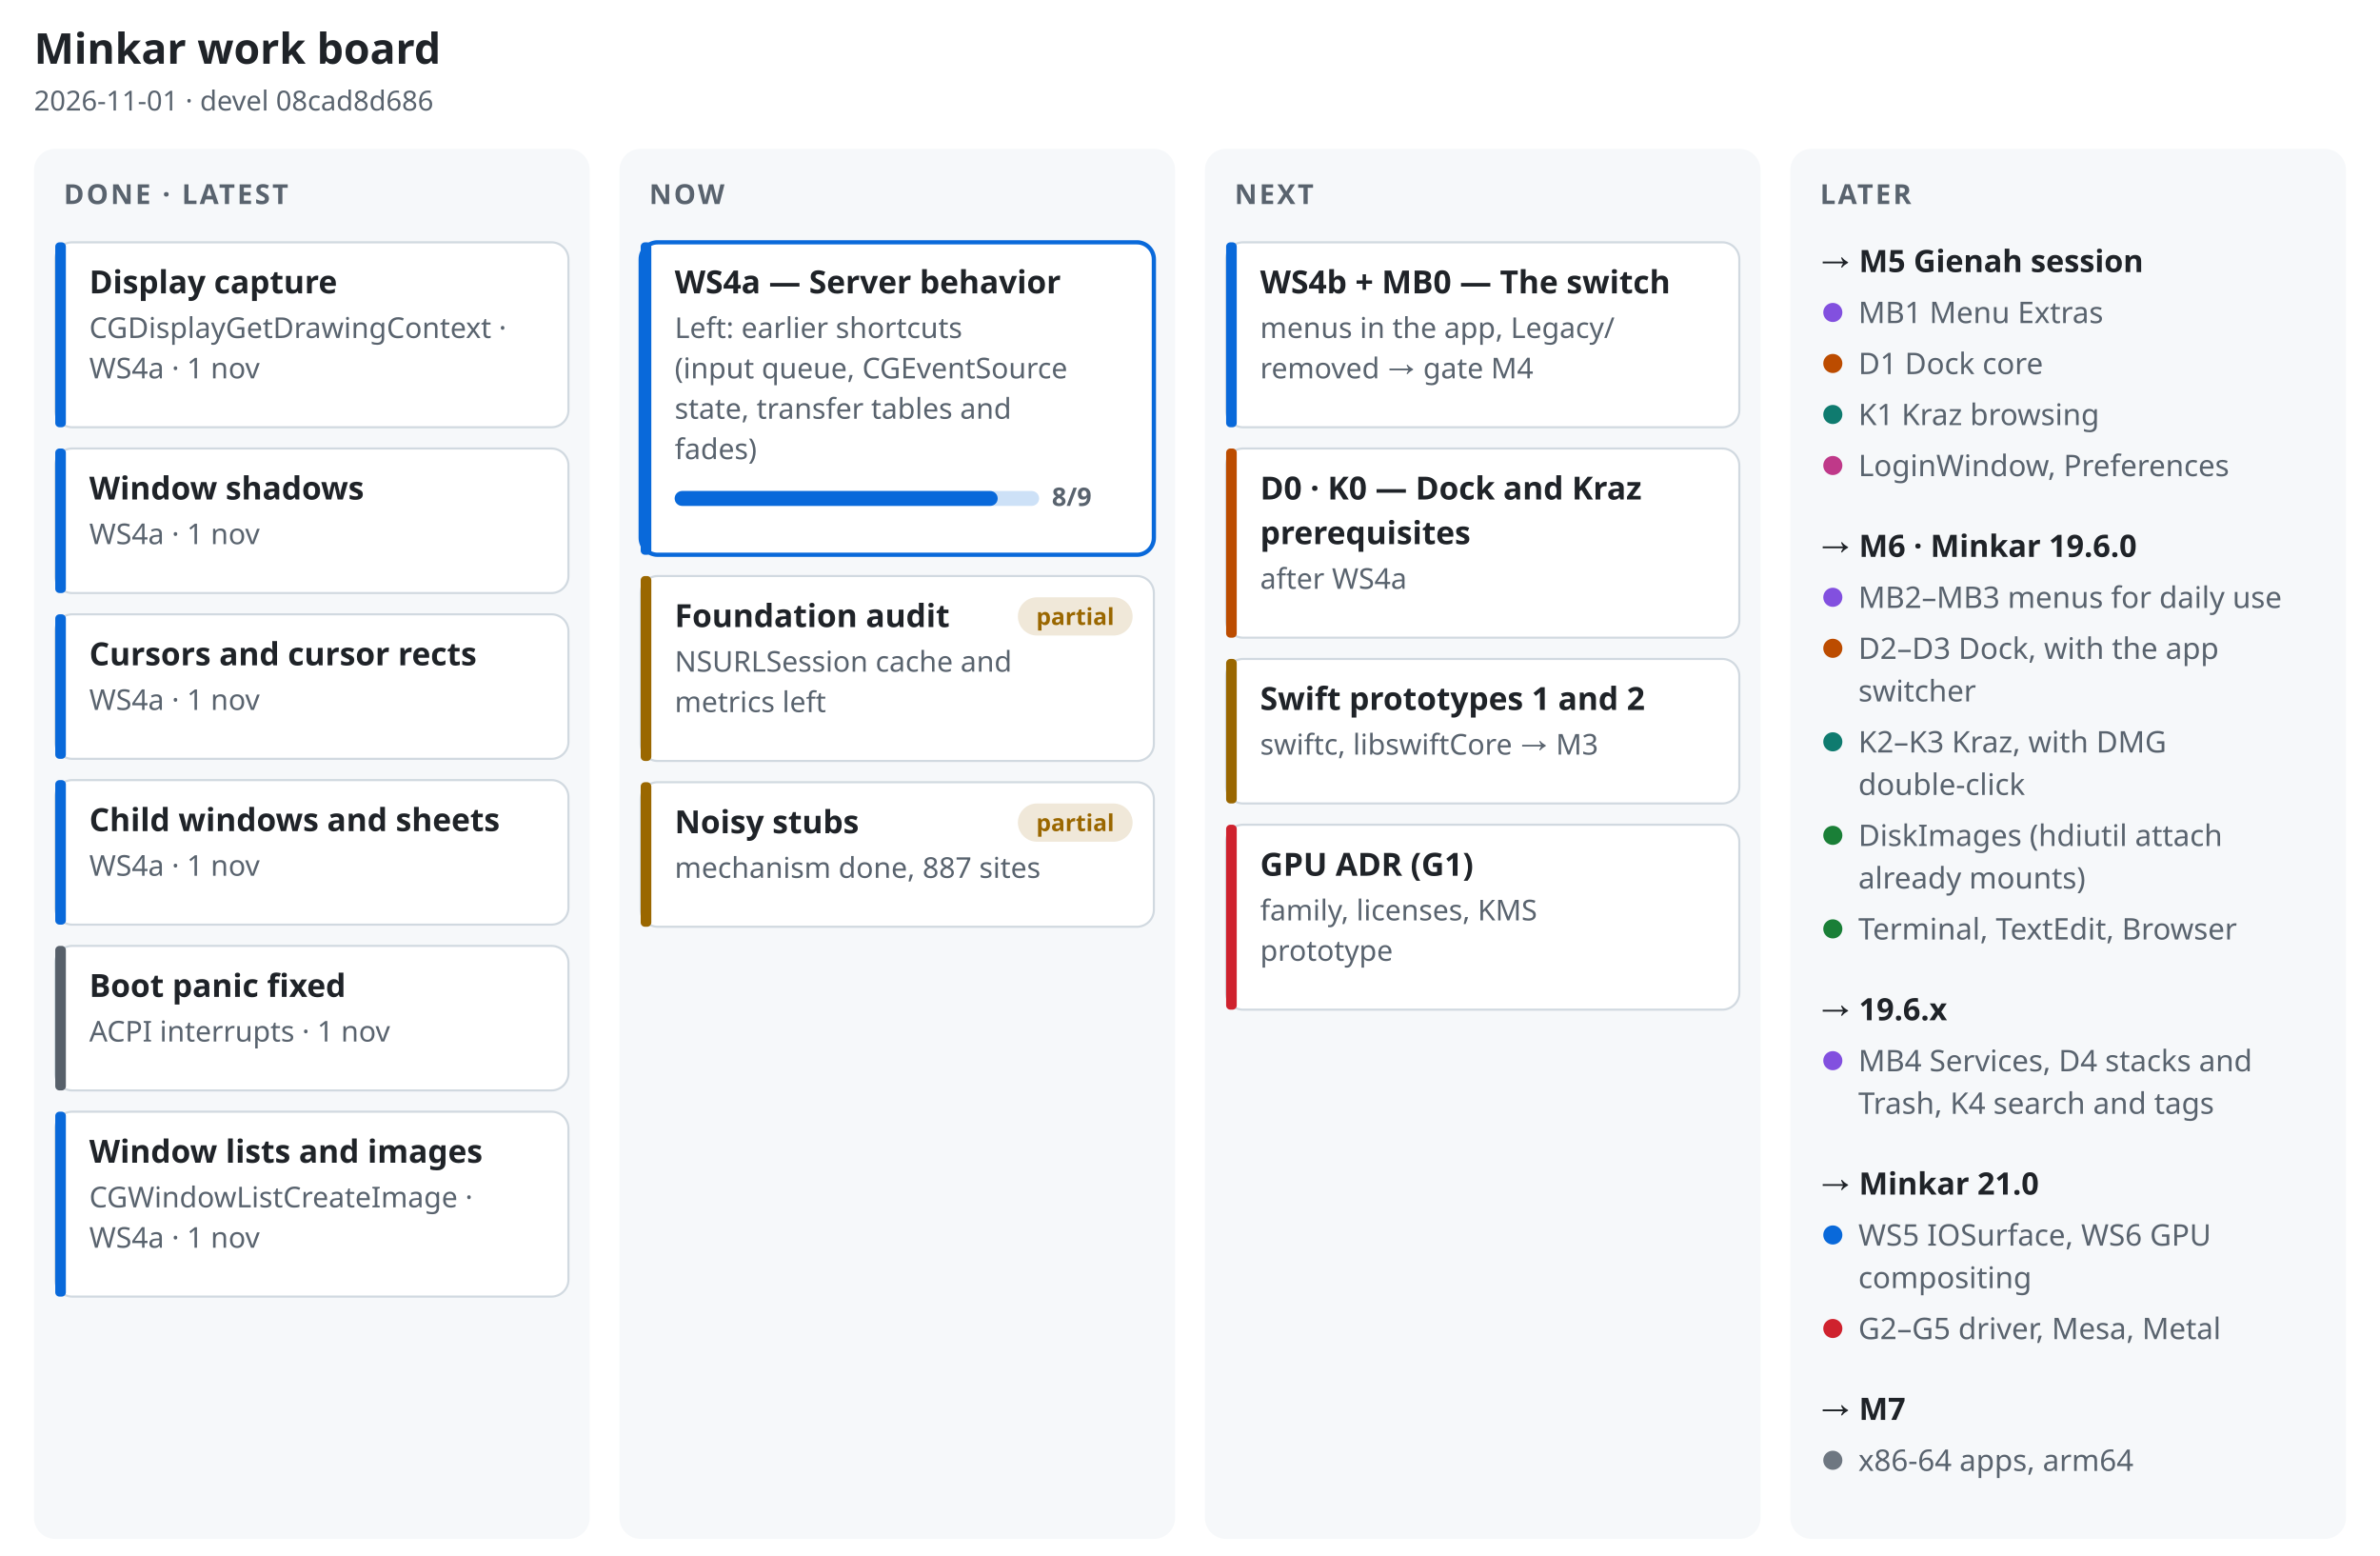
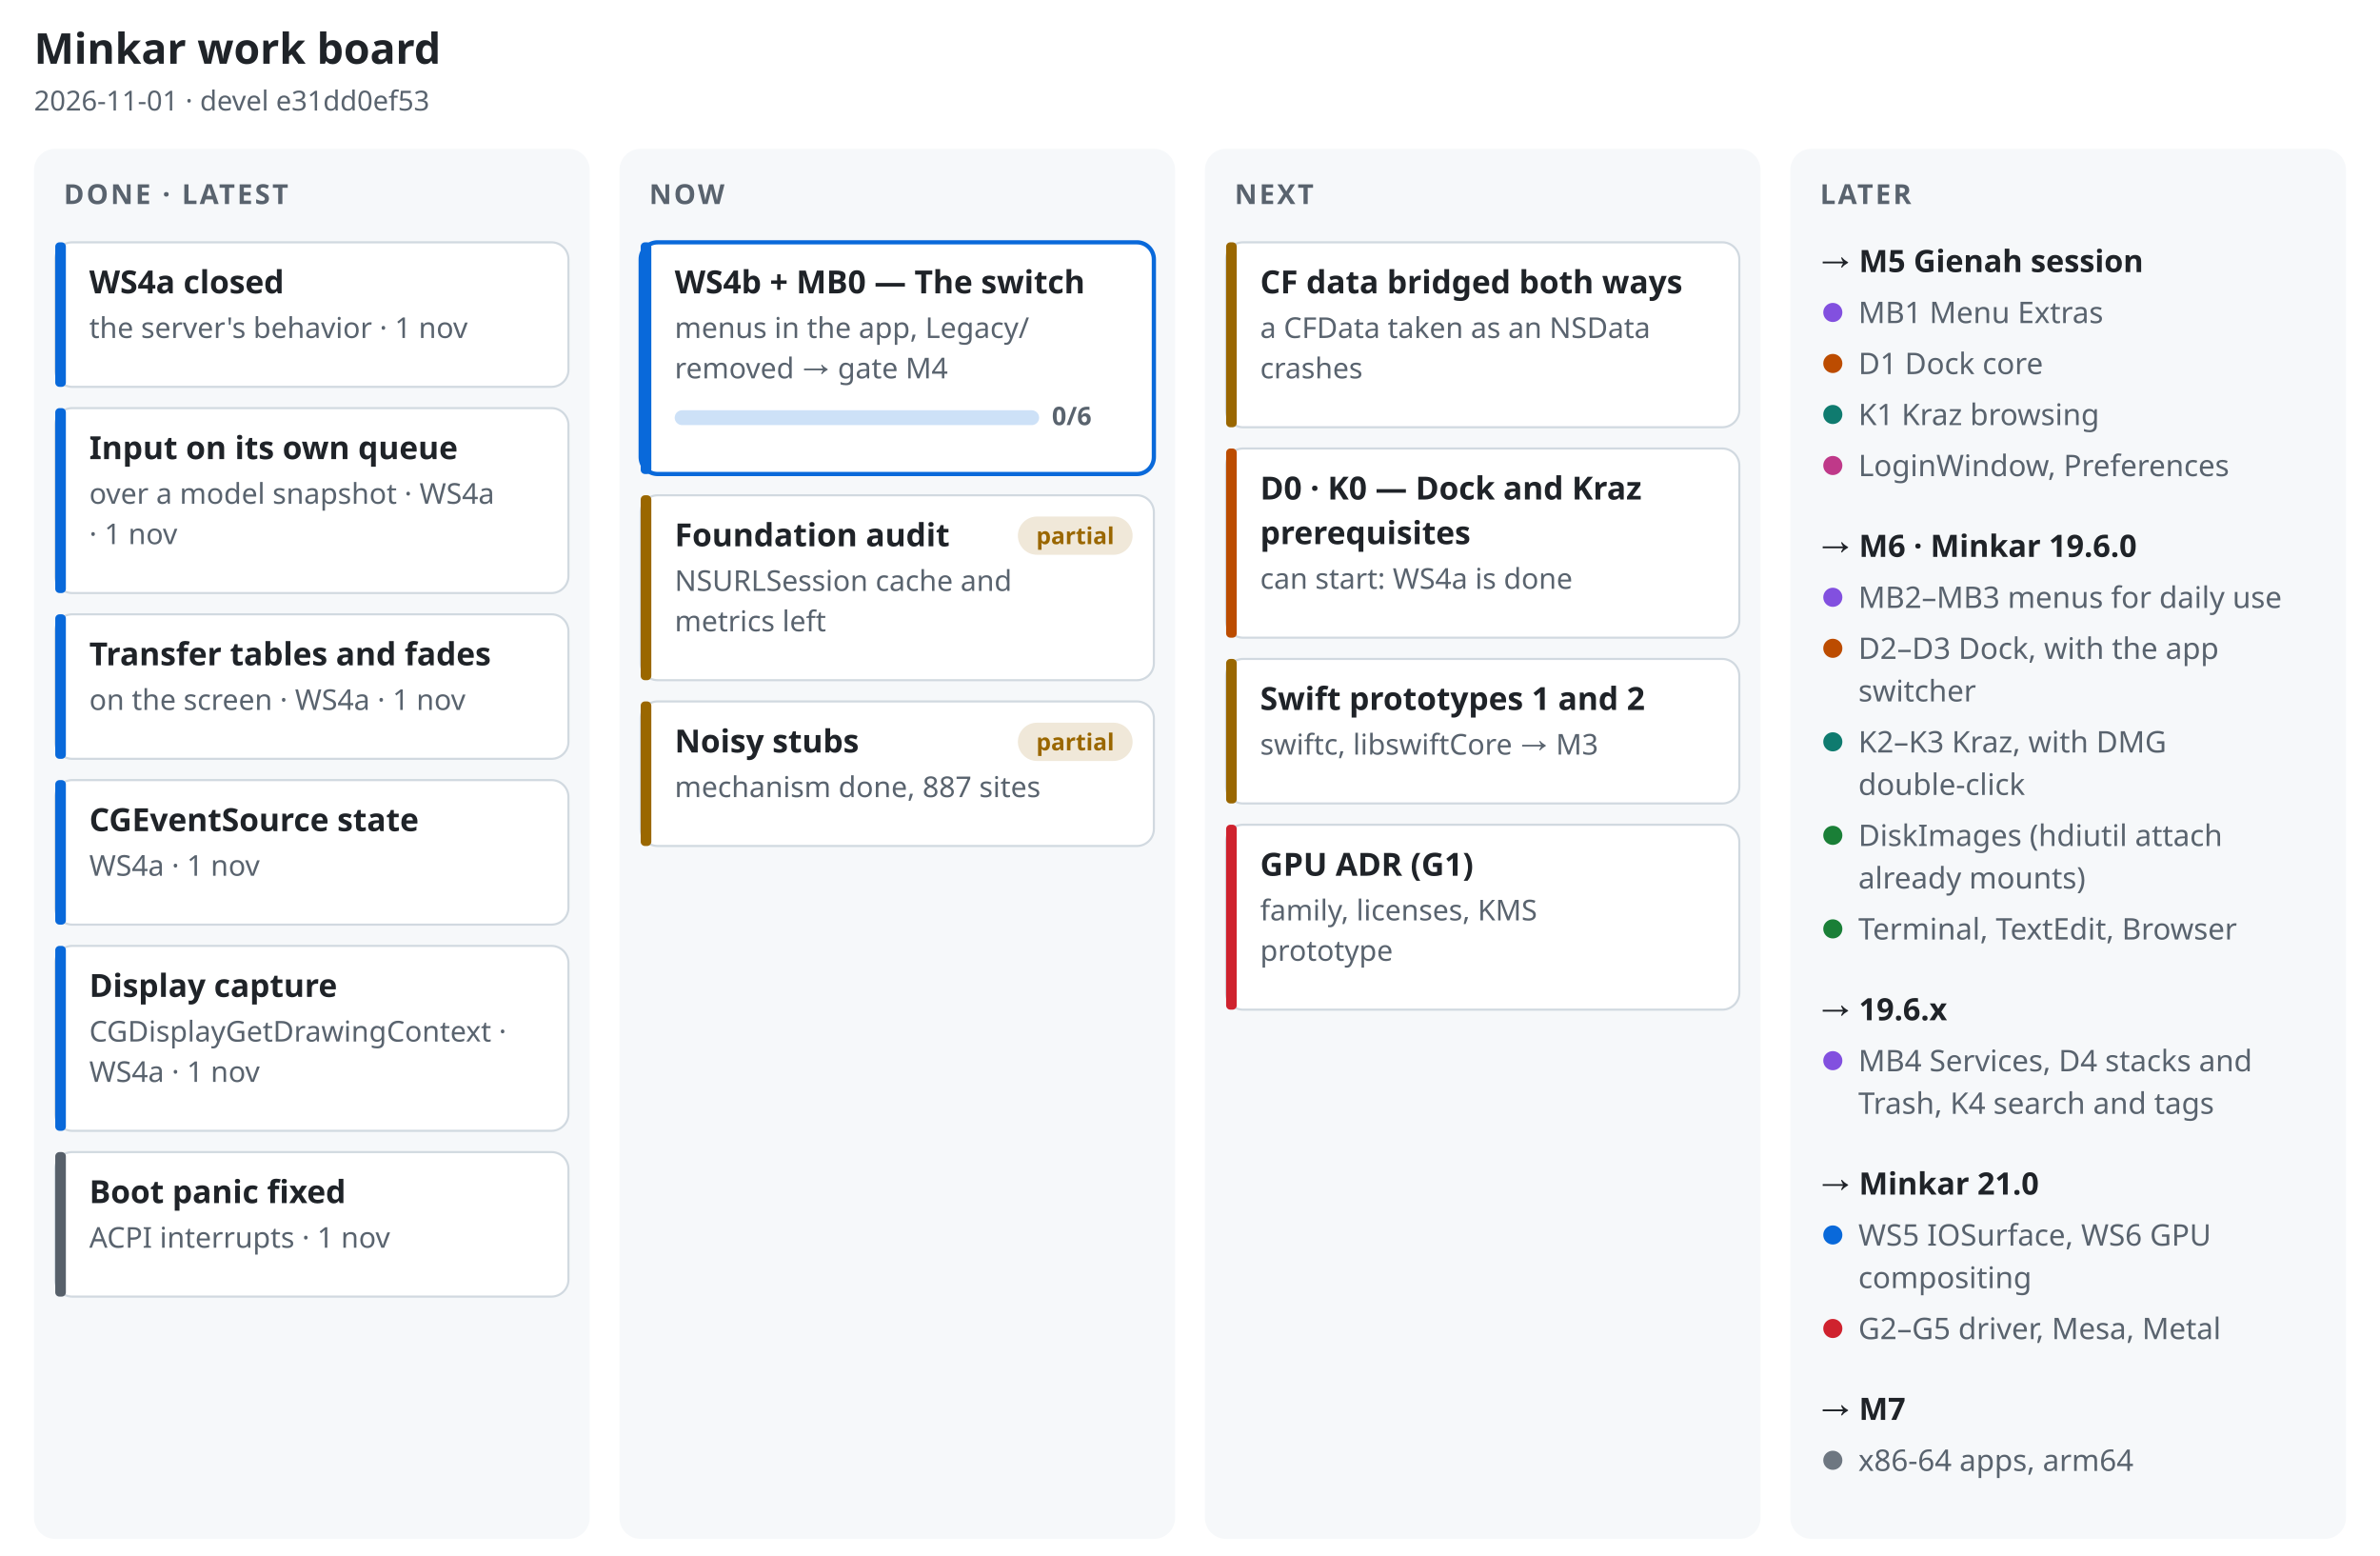
<svg xmlns="http://www.w3.org/2000/svg" width="1120" height="732" viewBox="0 0 1120 732" font-family="-apple-system, BlinkMacSystemFont, 'Segoe UI', 'Noto Sans', Helvetica, Arial, sans-serif" role="img" aria-label="Minkar work board, 2026-11-01">
  <rect width="1120" height="732" fill="#ffffff" />
  <text x="16" y="30" font-size="20" font-weight="700" fill="#1f2328" text-anchor="start">Minkar work board</text>
-   <text x="16" y="52" font-size="13" font-weight="400" fill="#59636e" text-anchor="start">2026-11-01 · devel 08cad8d686</text>
+   <text x="16" y="52" font-size="13" font-weight="400" fill="#59636e" text-anchor="start">2026-11-01 · devel e31dd0ef53</text>
  <rect x="16" y="70" width="261.5" height="654" rx="10" fill="#f6f8fa" />
  <text x="30" y="96" font-size="13" font-weight="700" fill="#59636e" text-anchor="start" letter-spacing=".08em">DONE · LATEST</text>
-   <rect x="26" y="114" width="241.5" height="87" rx="8" fill="#ffffff" stroke="#d1d9e0" stroke-width="1" />
-   <rect x="26" y="114" width="5" height="87" rx="2" fill="#0969da" />
-   <text x="42" y="138" font-size="15" font-weight="650" fill="#1f2328" text-anchor="start">Display capture</text>
-   <text x="42" y="159" font-size="13.5" font-weight="400" fill="#59636e" text-anchor="start">CGDisplayGetDrawingContext ·</text>
-   <text x="42" y="178" font-size="13.5" font-weight="400" fill="#59636e" text-anchor="start">WS4a · 1 nov</text>
-   <rect x="26" y="211" width="241.5" height="68" rx="8" fill="#ffffff" stroke="#d1d9e0" stroke-width="1" />
-   <rect x="26" y="211" width="5" height="68" rx="2" fill="#0969da" />
-   <text x="42" y="235" font-size="15" font-weight="650" fill="#1f2328" text-anchor="start">Window shadows</text>
-   <text x="42" y="256" font-size="13.5" font-weight="400" fill="#59636e" text-anchor="start">WS4a · 1 nov</text>
+   <rect x="26" y="114" width="241.5" height="68" rx="8" fill="#ffffff" stroke="#d1d9e0" stroke-width="1" />
+   <rect x="26" y="114" width="5" height="68" rx="2" fill="#0969da" />
+   <text x="42" y="138" font-size="15" font-weight="650" fill="#1f2328" text-anchor="start">WS4a closed</text>
+   <text x="42" y="159" font-size="13.5" font-weight="400" fill="#59636e" text-anchor="start">the server's behavior · 1 nov</text>
+   <rect x="26" y="192" width="241.5" height="87" rx="8" fill="#ffffff" stroke="#d1d9e0" stroke-width="1" />
+   <rect x="26" y="192" width="5" height="87" rx="2" fill="#0969da" />
+   <text x="42" y="216" font-size="15" font-weight="650" fill="#1f2328" text-anchor="start">Input on its own queue</text>
+   <text x="42" y="237" font-size="13.5" font-weight="400" fill="#59636e" text-anchor="start">over a model snapshot · WS4a</text>
+   <text x="42" y="256" font-size="13.5" font-weight="400" fill="#59636e" text-anchor="start">· 1 nov</text>
  <rect x="26" y="289" width="241.5" height="68" rx="8" fill="#ffffff" stroke="#d1d9e0" stroke-width="1" />
  <rect x="26" y="289" width="5" height="68" rx="2" fill="#0969da" />
-   <text x="42" y="313" font-size="15" font-weight="650" fill="#1f2328" text-anchor="start">Cursors and cursor rects</text>
-   <text x="42" y="334" font-size="13.5" font-weight="400" fill="#59636e" text-anchor="start">WS4a · 1 nov</text>
+   <text x="42" y="313" font-size="15" font-weight="650" fill="#1f2328" text-anchor="start">Transfer tables and fades</text>
+   <text x="42" y="334" font-size="13.5" font-weight="400" fill="#59636e" text-anchor="start">on the screen · WS4a · 1 nov</text>
  <rect x="26" y="367" width="241.5" height="68" rx="8" fill="#ffffff" stroke="#d1d9e0" stroke-width="1" />
  <rect x="26" y="367" width="5" height="68" rx="2" fill="#0969da" />
-   <text x="42" y="391" font-size="15" font-weight="650" fill="#1f2328" text-anchor="start">Child windows and sheets</text>
+   <text x="42" y="391" font-size="15" font-weight="650" fill="#1f2328" text-anchor="start">CGEventSource state</text>
  <text x="42" y="412" font-size="13.5" font-weight="400" fill="#59636e" text-anchor="start">WS4a · 1 nov</text>
-   <rect x="26" y="445" width="241.5" height="68" rx="8" fill="#ffffff" stroke="#d1d9e0" stroke-width="1" />
-   <rect x="26" y="445" width="5" height="68" rx="2" fill="#57606a" />
-   <text x="42" y="469" font-size="15" font-weight="650" fill="#1f2328" text-anchor="start">Boot panic fixed</text>
-   <text x="42" y="490" font-size="13.5" font-weight="400" fill="#59636e" text-anchor="start">ACPI interrupts · 1 nov</text>
-   <rect x="26" y="523" width="241.5" height="87" rx="8" fill="#ffffff" stroke="#d1d9e0" stroke-width="1" />
-   <rect x="26" y="523" width="5" height="87" rx="2" fill="#0969da" />
-   <text x="42" y="547" font-size="15" font-weight="650" fill="#1f2328" text-anchor="start">Window lists and images</text>
-   <text x="42" y="568" font-size="13.5" font-weight="400" fill="#59636e" text-anchor="start">CGWindowListCreateImage ·</text>
-   <text x="42" y="587" font-size="13.5" font-weight="400" fill="#59636e" text-anchor="start">WS4a · 1 nov</text>
+   <rect x="26" y="445" width="241.5" height="87" rx="8" fill="#ffffff" stroke="#d1d9e0" stroke-width="1" />
+   <rect x="26" y="445" width="5" height="87" rx="2" fill="#0969da" />
+   <text x="42" y="469" font-size="15" font-weight="650" fill="#1f2328" text-anchor="start">Display capture</text>
+   <text x="42" y="490" font-size="13.5" font-weight="400" fill="#59636e" text-anchor="start">CGDisplayGetDrawingContext ·</text>
+   <text x="42" y="509" font-size="13.5" font-weight="400" fill="#59636e" text-anchor="start">WS4a · 1 nov</text>
+   <rect x="26" y="542" width="241.5" height="68" rx="8" fill="#ffffff" stroke="#d1d9e0" stroke-width="1" />
+   <rect x="26" y="542" width="5" height="68" rx="2" fill="#57606a" />
+   <text x="42" y="566" font-size="15" font-weight="650" fill="#1f2328" text-anchor="start">Boot panic fixed</text>
+   <text x="42" y="587" font-size="13.5" font-weight="400" fill="#59636e" text-anchor="start">ACPI interrupts · 1 nov</text>
  <rect x="291.5" y="70" width="261.5" height="654" rx="10" fill="#f6f8fa" />
  <text x="305.5" y="96" font-size="13" font-weight="700" fill="#59636e" text-anchor="start" letter-spacing=".08em">NOW</text>
-   <rect x="301.5" y="114" width="241.5" height="147" rx="8" fill="#ffffff" stroke="#0969da" stroke-width="2" />
-   <rect x="301.5" y="114" width="5" height="147" rx="2" fill="#0969da" />
-   <text x="317.5" y="138" font-size="15" font-weight="650" fill="#1f2328" text-anchor="start">WS4a — Server behavior</text>
-   <text x="317.5" y="159" font-size="13.5" font-weight="400" fill="#59636e" text-anchor="start">Left: earlier shortcuts</text>
-   <text x="317.5" y="178" font-size="13.5" font-weight="400" fill="#59636e" text-anchor="start">(input queue, CGEventSource</text>
-   <text x="317.5" y="197" font-size="13.5" font-weight="400" fill="#59636e" text-anchor="start">state, transfer tables and</text>
-   <text x="317.5" y="216" font-size="13.5" font-weight="400" fill="#59636e" text-anchor="start">fades)</text>
-   <rect x="317.5" y="231" width="171.5" height="7" rx="3.5" fill="#0969da" fill-opacity=".2" />
-   <rect x="317.5" y="231" width="152" height="7" rx="3.5" fill="#0969da" />
-   <text x="495" y="238" font-size="12" font-weight="600" fill="#59636e" text-anchor="start">8/9</text>
-   <rect x="301.5" y="271" width="241.5" height="87" rx="8" fill="#ffffff" stroke="#d1d9e0" stroke-width="1" />
-   <rect x="301.5" y="271" width="5" height="87" rx="2" fill="#9a6700" />
-   <text x="317.5" y="295" font-size="15" font-weight="650" fill="#1f2328" text-anchor="start">Foundation audit</text>
-   <text x="317.5" y="316" font-size="13.5" font-weight="400" fill="#59636e" text-anchor="start">NSURLSession cache and</text>
-   <text x="317.5" y="335" font-size="13.5" font-weight="400" fill="#59636e" text-anchor="start">metrics left</text>
-   <rect x="479" y="281" width="54" height="18" rx="9" fill="#9a6700" fill-opacity=".15" />
-   <text x="506" y="294" font-size="11" font-weight="600" fill="#9a6700" text-anchor="middle">partial</text>
-   <rect x="301.5" y="368" width="241.5" height="68" rx="8" fill="#ffffff" stroke="#d1d9e0" stroke-width="1" />
-   <rect x="301.5" y="368" width="5" height="68" rx="2" fill="#9a6700" />
-   <text x="317.5" y="392" font-size="15" font-weight="650" fill="#1f2328" text-anchor="start">Noisy stubs</text>
-   <text x="317.5" y="413" font-size="13.5" font-weight="400" fill="#59636e" text-anchor="start">mechanism done, 887 sites</text>
-   <rect x="479" y="378" width="54" height="18" rx="9" fill="#9a6700" fill-opacity=".15" />
-   <text x="506" y="391" font-size="11" font-weight="600" fill="#9a6700" text-anchor="middle">partial</text>
+   <rect x="301.5" y="114" width="241.5" height="109" rx="8" fill="#ffffff" stroke="#0969da" stroke-width="2" />
+   <rect x="301.5" y="114" width="5" height="109" rx="2" fill="#0969da" />
+   <text x="317.5" y="138" font-size="15" font-weight="650" fill="#1f2328" text-anchor="start">WS4b + MB0 — The switch</text>
+   <text x="317.5" y="159" font-size="13.5" font-weight="400" fill="#59636e" text-anchor="start">menus in the app, Legacy/</text>
+   <text x="317.5" y="178" font-size="13.5" font-weight="400" fill="#59636e" text-anchor="start">removed → gate M4</text>
+   <rect x="317.5" y="193" width="171.5" height="7" rx="3.5" fill="#0969da" fill-opacity=".2" />
+   <rect x="317.5" y="193" width="0" height="7" rx="3.5" fill="#0969da" />
+   <text x="495" y="200" font-size="12" font-weight="600" fill="#59636e" text-anchor="start">0/6</text>
+   <rect x="301.5" y="233" width="241.5" height="87" rx="8" fill="#ffffff" stroke="#d1d9e0" stroke-width="1" />
+   <rect x="301.5" y="233" width="5" height="87" rx="2" fill="#9a6700" />
+   <text x="317.5" y="257" font-size="15" font-weight="650" fill="#1f2328" text-anchor="start">Foundation audit</text>
+   <text x="317.5" y="278" font-size="13.5" font-weight="400" fill="#59636e" text-anchor="start">NSURLSession cache and</text>
+   <text x="317.5" y="297" font-size="13.5" font-weight="400" fill="#59636e" text-anchor="start">metrics left</text>
+   <rect x="479" y="243" width="54" height="18" rx="9" fill="#9a6700" fill-opacity=".15" />
+   <text x="506" y="256" font-size="11" font-weight="600" fill="#9a6700" text-anchor="middle">partial</text>
+   <rect x="301.5" y="330" width="241.5" height="68" rx="8" fill="#ffffff" stroke="#d1d9e0" stroke-width="1" />
+   <rect x="301.5" y="330" width="5" height="68" rx="2" fill="#9a6700" />
+   <text x="317.5" y="354" font-size="15" font-weight="650" fill="#1f2328" text-anchor="start">Noisy stubs</text>
+   <text x="317.5" y="375" font-size="13.5" font-weight="400" fill="#59636e" text-anchor="start">mechanism done, 887 sites</text>
+   <rect x="479" y="340" width="54" height="18" rx="9" fill="#9a6700" fill-opacity=".15" />
+   <text x="506" y="353" font-size="11" font-weight="600" fill="#9a6700" text-anchor="middle">partial</text>
  <rect x="567" y="70" width="261.5" height="654" rx="10" fill="#f6f8fa" />
  <text x="581" y="96" font-size="13" font-weight="700" fill="#59636e" text-anchor="start" letter-spacing=".08em">NEXT</text>
  <rect x="577" y="114" width="241.5" height="87" rx="8" fill="#ffffff" stroke="#d1d9e0" stroke-width="1" />
-   <rect x="577" y="114" width="5" height="87" rx="2" fill="#0969da" />
-   <text x="593" y="138" font-size="15" font-weight="650" fill="#1f2328" text-anchor="start">WS4b + MB0 — The switch</text>
-   <text x="593" y="159" font-size="13.5" font-weight="400" fill="#59636e" text-anchor="start">menus in the app, Legacy/</text>
-   <text x="593" y="178" font-size="13.5" font-weight="400" fill="#59636e" text-anchor="start">removed → gate M4</text>
+   <rect x="577" y="114" width="5" height="87" rx="2" fill="#9a6700" />
+   <text x="593" y="138" font-size="15" font-weight="650" fill="#1f2328" text-anchor="start">CF data bridged both ways</text>
+   <text x="593" y="159" font-size="13.5" font-weight="400" fill="#59636e" text-anchor="start">a CFData taken as an NSData</text>
+   <text x="593" y="178" font-size="13.5" font-weight="400" fill="#59636e" text-anchor="start">crashes</text>
  <rect x="577" y="211" width="241.5" height="89" rx="8" fill="#ffffff" stroke="#d1d9e0" stroke-width="1" />
  <rect x="577" y="211" width="5" height="89" rx="2" fill="#bc4c00" />
  <text x="593" y="235" font-size="15" font-weight="650" fill="#1f2328" text-anchor="start">D0 · K0 — Dock and Kraz</text>
  <text x="593" y="256" font-size="15" font-weight="650" fill="#1f2328" text-anchor="start">prerequisites</text>
-   <text x="593" y="277" font-size="13.5" font-weight="400" fill="#59636e" text-anchor="start">after WS4a</text>
+   <text x="593" y="277" font-size="13.5" font-weight="400" fill="#59636e" text-anchor="start">can start: WS4a is done</text>
  <rect x="577" y="310" width="241.5" height="68" rx="8" fill="#ffffff" stroke="#d1d9e0" stroke-width="1" />
  <rect x="577" y="310" width="5" height="68" rx="2" fill="#9a6700" />
  <text x="593" y="334" font-size="15" font-weight="650" fill="#1f2328" text-anchor="start">Swift prototypes 1 and 2</text>
  <text x="593" y="355" font-size="13.5" font-weight="400" fill="#59636e" text-anchor="start">swiftc, libswiftCore → M3</text>
  <rect x="577" y="388" width="241.5" height="87" rx="8" fill="#ffffff" stroke="#d1d9e0" stroke-width="1" />
  <rect x="577" y="388" width="5" height="87" rx="2" fill="#cf222e" />
  <text x="593" y="412" font-size="15" font-weight="650" fill="#1f2328" text-anchor="start">GPU ADR (G1)</text>
  <text x="593" y="433" font-size="13.5" font-weight="400" fill="#59636e" text-anchor="start">family, licenses, KMS</text>
  <text x="593" y="452" font-size="13.5" font-weight="400" fill="#59636e" text-anchor="start">prototype</text>
  <rect x="842.5" y="70" width="261.5" height="654" rx="10" fill="#f6f8fa" />
  <text x="856.5" y="96" font-size="13" font-weight="700" fill="#59636e" text-anchor="start" letter-spacing=".08em">LATER</text>
  <text x="856.5" y="128" font-size="14.5" font-weight="700" fill="#1f2328" text-anchor="start">→ M5 Gienah session</text>
  <circle cx="862.5" cy="147" r="4.5" fill="#8250df" />
  <text x="874.5" y="152" font-size="14" font-weight="400" fill="#59636e" text-anchor="start">MB1 Menu Extras</text>
  <circle cx="862.5" cy="171" r="4.5" fill="#bc4c00" />
  <text x="874.5" y="176" font-size="14" font-weight="400" fill="#59636e" text-anchor="start">D1 Dock core</text>
  <circle cx="862.5" cy="195" r="4.5" fill="#0f7b6f" />
  <text x="874.5" y="200" font-size="14" font-weight="400" fill="#59636e" text-anchor="start">K1 Kraz browsing</text>
  <circle cx="862.5" cy="219" r="4.5" fill="#bf3989" />
  <text x="874.5" y="224" font-size="14" font-weight="400" fill="#59636e" text-anchor="start">LoginWindow, Preferences</text>
  <text x="856.5" y="262" font-size="14.5" font-weight="700" fill="#1f2328" text-anchor="start">→ M6 · Minkar 19.6.0</text>
  <circle cx="862.5" cy="281" r="4.5" fill="#8250df" />
  <text x="874.5" y="286" font-size="14" font-weight="400" fill="#59636e" text-anchor="start">MB2–MB3 menus for daily use</text>
  <circle cx="862.5" cy="305" r="4.5" fill="#bc4c00" />
  <text x="874.5" y="310" font-size="14" font-weight="400" fill="#59636e" text-anchor="start">D2–D3 Dock, with the app</text>
  <text x="874.5" y="330" font-size="14" font-weight="400" fill="#59636e" text-anchor="start">switcher</text>
  <circle cx="862.5" cy="349" r="4.5" fill="#0f7b6f" />
  <text x="874.5" y="354" font-size="14" font-weight="400" fill="#59636e" text-anchor="start">K2–K3 Kraz, with DMG</text>
  <text x="874.5" y="374" font-size="14" font-weight="400" fill="#59636e" text-anchor="start">double-click</text>
  <circle cx="862.5" cy="393" r="4.5" fill="#1a7f37" />
  <text x="874.5" y="398" font-size="14" font-weight="400" fill="#59636e" text-anchor="start">DiskImages (hdiutil attach</text>
  <text x="874.5" y="418" font-size="14" font-weight="400" fill="#59636e" text-anchor="start">already mounts)</text>
  <circle cx="862.5" cy="437" r="4.5" fill="#1a7f37" />
  <text x="874.5" y="442" font-size="14" font-weight="400" fill="#59636e" text-anchor="start">Terminal, TextEdit, Browser</text>
  <text x="856.5" y="480" font-size="14.5" font-weight="700" fill="#1f2328" text-anchor="start">→ 19.6.x</text>
  <circle cx="862.5" cy="499" r="4.5" fill="#8250df" />
  <text x="874.5" y="504" font-size="14" font-weight="400" fill="#59636e" text-anchor="start">MB4 Services, D4 stacks and</text>
  <text x="874.5" y="524" font-size="14" font-weight="400" fill="#59636e" text-anchor="start">Trash, K4 search and tags</text>
  <text x="856.5" y="562" font-size="14.5" font-weight="700" fill="#1f2328" text-anchor="start">→ Minkar 21.0</text>
  <circle cx="862.5" cy="581" r="4.5" fill="#0969da" />
  <text x="874.5" y="586" font-size="14" font-weight="400" fill="#59636e" text-anchor="start">WS5 IOSurface, WS6 GPU</text>
  <text x="874.5" y="606" font-size="14" font-weight="400" fill="#59636e" text-anchor="start">compositing</text>
  <circle cx="862.5" cy="625" r="4.5" fill="#cf222e" />
  <text x="874.5" y="630" font-size="14" font-weight="400" fill="#59636e" text-anchor="start">G2–G5 driver, Mesa, Metal</text>
  <text x="856.5" y="668" font-size="14.5" font-weight="700" fill="#1f2328" text-anchor="start">→ M7</text>
  <circle cx="862.5" cy="687" r="4.5" fill="#6e7781" />
  <text x="874.5" y="692" font-size="14" font-weight="400" fill="#59636e" text-anchor="start">x86-64 apps, arm64</text>
</svg>
